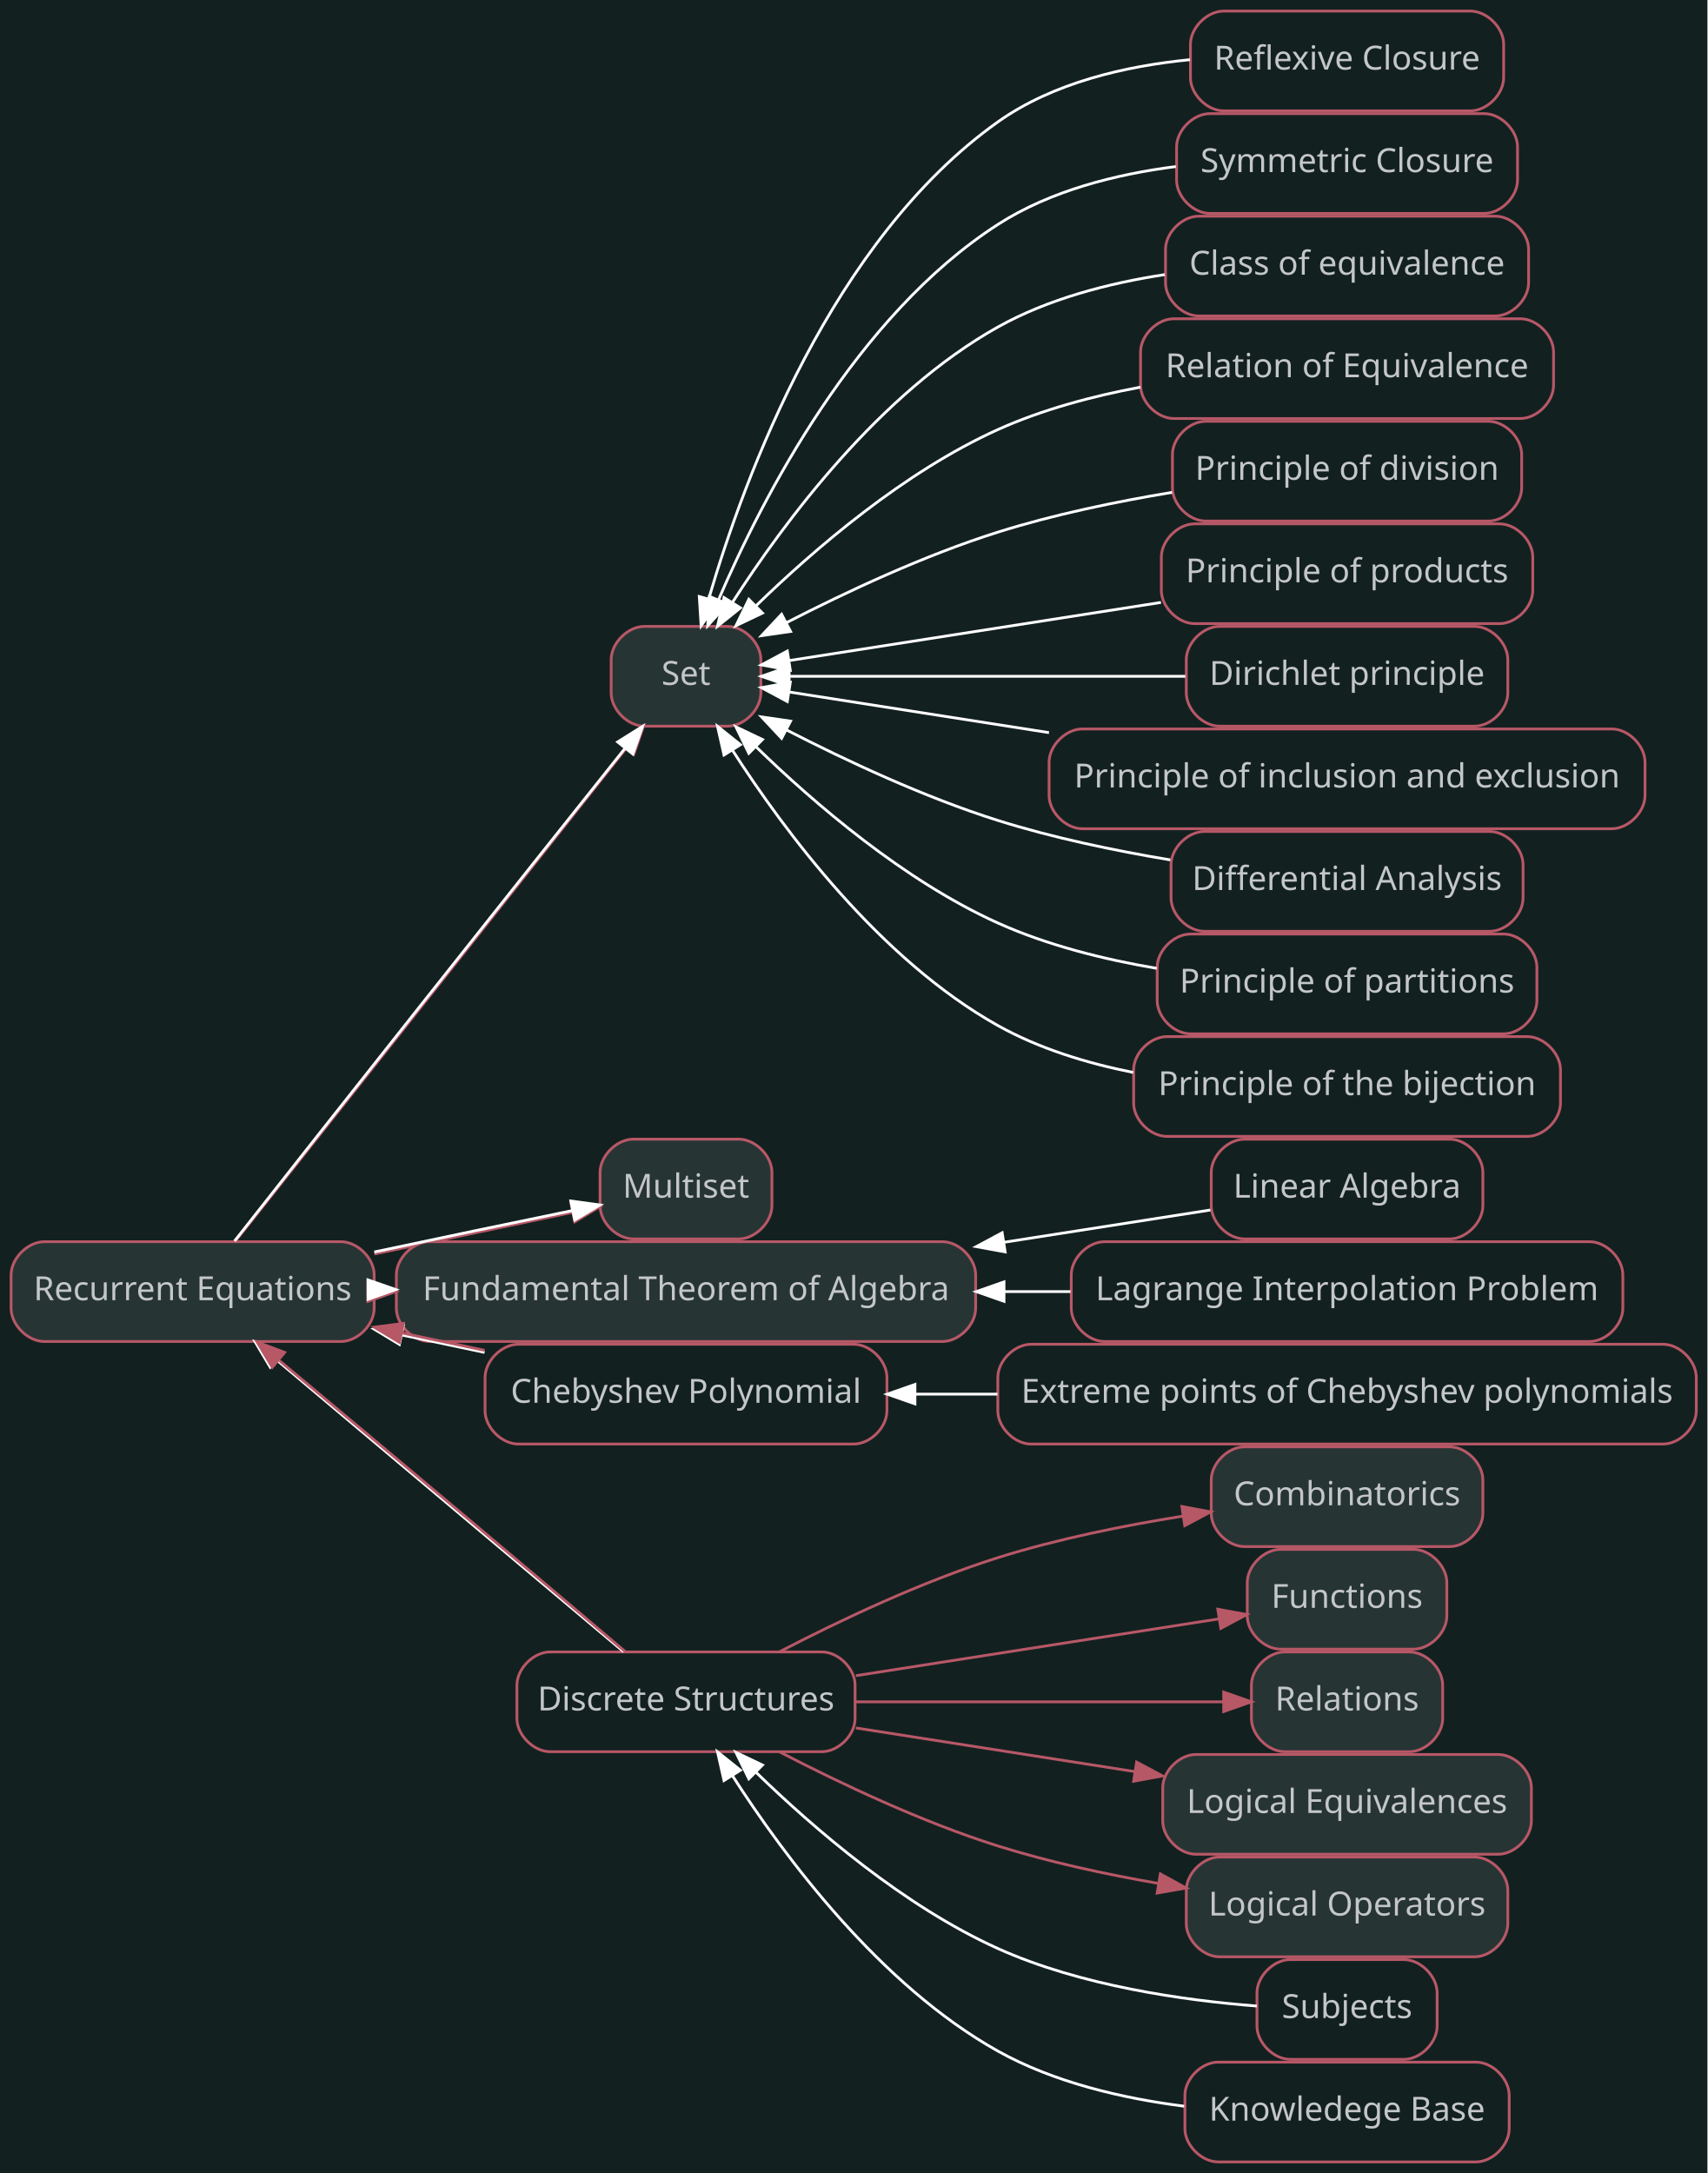
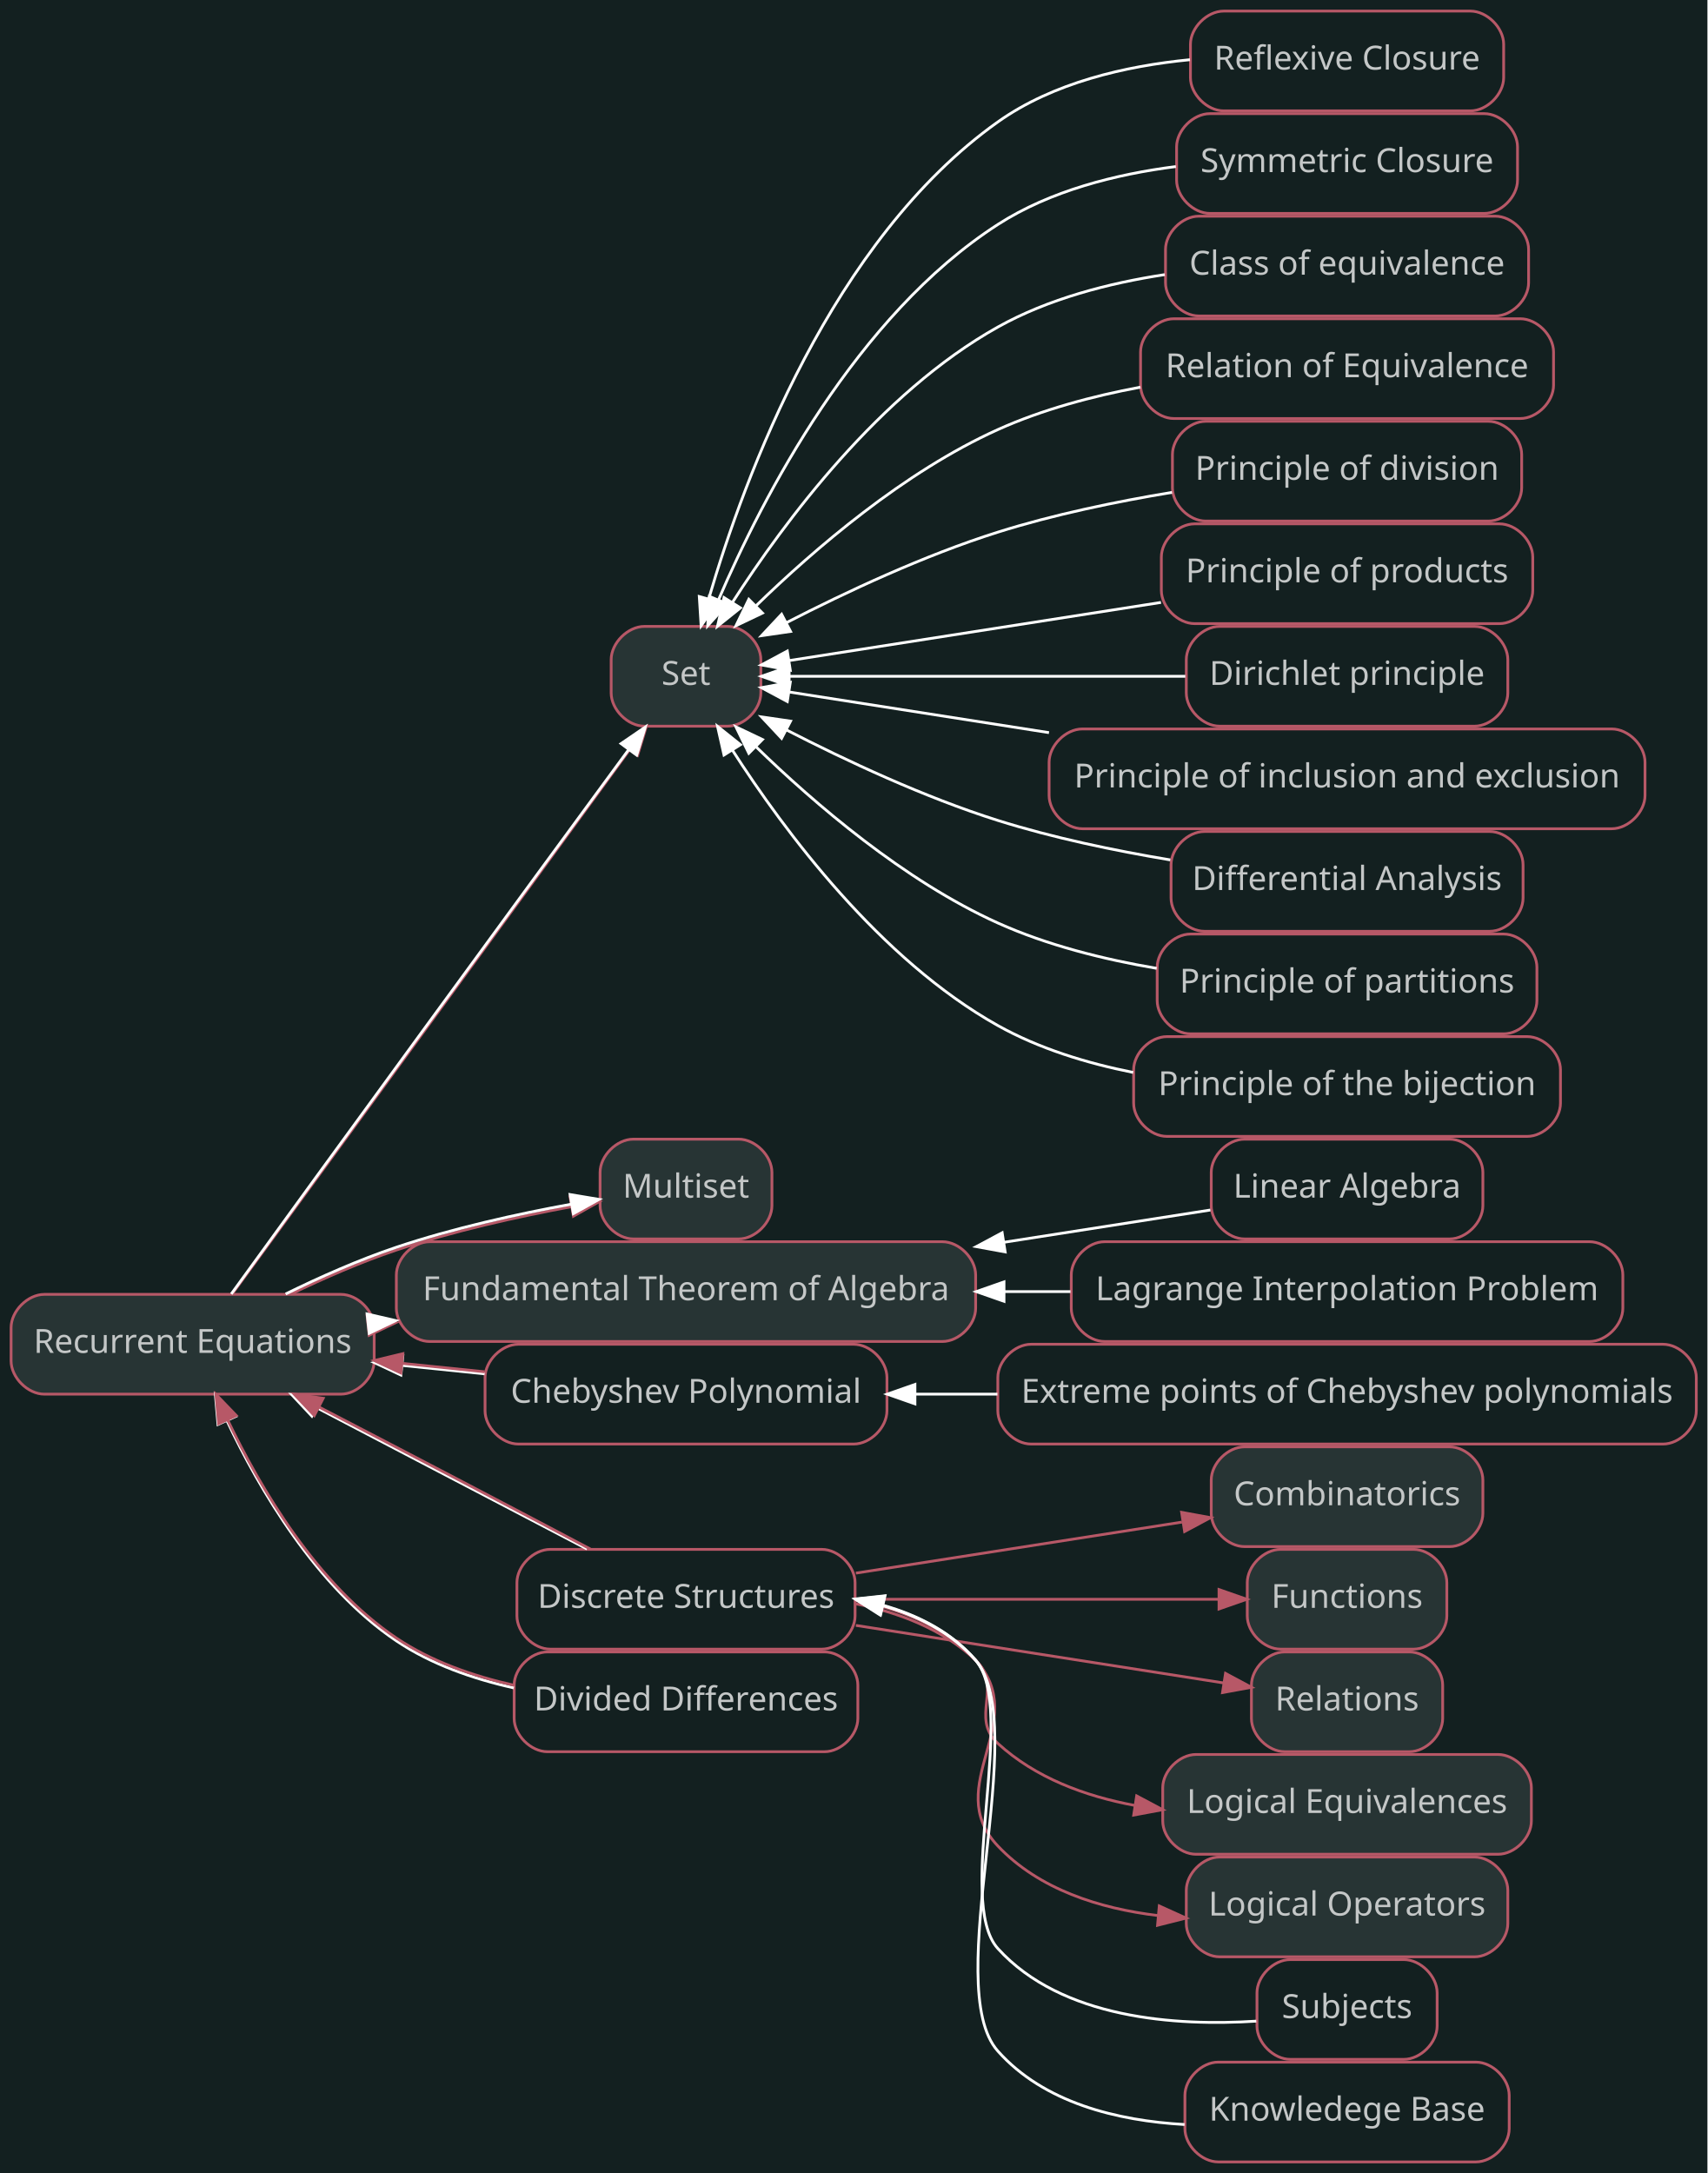
<svg xmlns="http://www.w3.org/2000/svg" xmlns:xlink="http://www.w3.org/1999/xlink" width="616pt" height="784pt" viewBox="0.00 0.00 616.00 784.00">
  <g id="graph0" class="graph" transform="scale(1 1) rotate(0) translate(4 780)">
    <polygon fill="#132020" stroke="transparent" points="-4,4 -4,-780 612,-780 612,4 -4,4" />
    <g id="node1" class="node">
      <g id="a_node1">
        <a xlink:href="/Knowledge/Recurrent Equations.html" xlink:title="Recurrent Equations" target="_parent">
-           <path fill="#273434" stroke="#b75867" d="M119,-332C119,-332 12,-332 12,-332 6,-332 0,-326 0,-320 0,-320 0,-308 0,-308 0,-302 6,-296 12,-296 12,-296 119,-296 119,-296 125,-296 131,-302 131,-308 131,-308 131,-320 131,-320 131,-326 125,-332 119,-332" />
-           <text text-anchor="middle" x="65.5" y="-310.9" font-family="sans" font-size="12.00" fill="#c4c7c7">Recurrent Equations</text>
+           <path fill="#273434" stroke="#b75867" d="M119,-313C119,-313 12,-313 12,-313 6,-313 0,-307 0,-301 0,-301 0,-289 0,-289 0,-283 6,-277 12,-277 12,-277 119,-277 119,-277 125,-277 131,-283 131,-289 131,-289 131,-301 131,-301 131,-307 125,-313 119,-313" />
+           <text text-anchor="middle" x="65.5" y="-291.9" font-family="sans" font-size="12.00" fill="#c4c7c7">Recurrent Equations</text>
        </a>
      </g>
    </g>
    <g id="node2" class="node">
      <g id="a_node2">
        <a xlink:href="/Knowledge/Set.html" xlink:title="Set" target="_parent">
          <path fill="#273434" stroke="#b75867" d="M258.5,-554C258.5,-554 228.5,-554 228.5,-554 222.5,-554 216.5,-548 216.5,-542 216.5,-542 216.5,-530 216.5,-530 216.5,-524 222.5,-518 228.5,-518 228.5,-518 258.5,-518 258.5,-518 264.5,-518 270.5,-524 270.5,-530 270.5,-530 270.5,-542 270.5,-542 270.5,-548 264.5,-554 258.5,-554" />
          <text text-anchor="middle" x="243.5" y="-532.9" font-family="sans" font-size="12.00" fill="#c4c7c7">Set</text>
        </a>
      </g>
    </g>
    <g id="edge1" class="edge">
-       <path fill="none" stroke="#b75867" d="M80.9,-332.17C112.05,-371.45 185.76,-464.44 221.86,-509.97" />
-       <polygon fill="#b75867" stroke="#b75867" points="219.19,-512.23 228.15,-517.89 224.68,-507.88 219.19,-512.23" />
+       <path fill="none" stroke="#b75867" d="M79.73,-313.11C110.5,-355.25 186.99,-459.99 223.07,-509.4" />
+       <polygon fill="#b75867" stroke="#b75867" points="220.39,-511.66 229.12,-517.68 226.05,-507.54 220.39,-511.66" />
    </g>
    <g id="node3" class="node">
      <g id="a_node3">
        <a xlink:href="/Knowledge/Multiset.html" xlink:title="Multiset" target="_parent">
          <path fill="#273434" stroke="#b75867" d="M262.5,-369C262.5,-369 224.5,-369 224.5,-369 218.5,-369 212.5,-363 212.5,-357 212.5,-357 212.5,-345 212.5,-345 212.5,-339 218.5,-333 224.5,-333 224.5,-333 262.5,-333 262.5,-333 268.5,-333 274.5,-339 274.5,-345 274.5,-345 274.5,-357 274.5,-357 274.5,-363 268.5,-369 262.5,-369" />
          <text text-anchor="middle" x="243.5" y="-347.9" font-family="sans" font-size="12.00" fill="#c4c7c7">Multiset</text>
        </a>
      </g>
    </g>
    <g id="edge2" class="edge">
-       <path fill="none" stroke="#b75867" d="M131.04,-327.57C154.98,-332.6 181.42,-338.16 202.54,-342.6" />
-       <polygon fill="#b75867" stroke="#b75867" points="201.94,-346.05 212.45,-344.68 203.38,-339.2 201.94,-346.05" />
+       <path fill="none" stroke="#b75867" d="M100.87,-313.09C112.71,-318.79 126.22,-324.71 139,-329 159.37,-335.84 182.74,-341.02 202.1,-344.63" />
+       <polygon fill="#b75867" stroke="#b75867" points="201.66,-348.11 212.12,-346.43 202.89,-341.22 201.66,-348.11" />
    </g>
    <g id="node4" class="node">
      <g id="a_node4">
        <a xlink:href="/Knowledge/Fundamental Theorem of Algebra.html" xlink:title="Fundamental Theorem of Algebra" target="_parent">
          <path fill="#273434" stroke="#b75867" d="M336,-332C336,-332 151,-332 151,-332 145,-332 139,-326 139,-320 139,-320 139,-308 139,-308 139,-302 145,-296 151,-296 151,-296 336,-296 336,-296 342,-296 348,-302 348,-308 348,-308 348,-320 348,-320 348,-326 342,-332 336,-332" />
          <text text-anchor="middle" x="243.5" y="-310.9" font-family="sans" font-size="12.00" fill="#c4c7c7">Fundamental Theorem of Algebra</text>
        </a>
      </g>
    </g>
    <g id="edge3" class="edge">
-       <path fill="none" stroke="#b75867" d="M131.04,-314C131.2,-314 131.36,-314 131.52,-314" />
-       <polygon fill="#b75867" stroke="#b75867" points="128.76,-317.5 138.76,-314 128.76,-310.5 128.76,-317.5" />
+       <path fill="none" stroke="#b75867" d="M131.04,-301.97C131.2,-301.98 131.36,-302 131.52,-302.02" />
+       <polygon fill="#b75867" stroke="#b75867" points="128.45,-305.21 138.76,-302.8 129.2,-298.25 128.45,-305.21" />
    </g>
    <g id="node5" class="node">
      <g id="a_node5">
        <a xlink:href="/Knowledge/Chebyshev Polynomial.html" xlink:title="Chebyshev Polynomial" target="_parent">
          <path fill="none" stroke="#b75867" d="M304,-295C304,-295 183,-295 183,-295 177,-295 171,-289 171,-283 171,-283 171,-271 171,-271 171,-265 177,-259 183,-259 183,-259 304,-259 304,-259 310,-259 316,-265 316,-271 316,-271 316,-283 316,-283 316,-289 310,-295 304,-295" />
          <text text-anchor="middle" x="243.5" y="-273.9" font-family="sans" font-size="12.00" fill="#c4c7c7">Chebyshev Polynomial</text>
        </a>
      </g>
    </g>
    <g id="edge4" class="edge">
-       <path fill="none" stroke="#ffffff" d="M140.87,-298.37C150.8,-296.28 160.96,-294.14 170.84,-292.06" />
-       <polygon fill="#ffffff" stroke="#ffffff" points="140.1,-294.95 131.04,-300.43 141.54,-301.8 140.1,-294.95" />
+       <path fill="none" stroke="#ffffff" d="M141.18,-287.36C151.01,-286.36 161.06,-285.33 170.84,-284.33" />
+       <polygon fill="#ffffff" stroke="#ffffff" points="140.63,-283.9 131.04,-288.4 141.34,-290.86 140.63,-283.9" />
    </g>
    <g id="node6" class="node">
      <g id="a_node6">
        <a xlink:href="/Knowledge/Discrete Structures.html" xlink:title="Discrete Structures" target="_parent">
-           <path fill="none" stroke="#b75867" d="M292.5,-184C292.5,-184 194.5,-184 194.5,-184 188.5,-184 182.5,-178 182.5,-172 182.5,-172 182.5,-160 182.5,-160 182.5,-154 188.5,-148 194.5,-148 194.5,-148 292.5,-148 292.5,-148 298.5,-148 304.5,-154 304.5,-160 304.5,-160 304.5,-172 304.5,-172 304.5,-178 298.5,-184 292.5,-184" />
-           <text text-anchor="middle" x="243.5" y="-162.9" font-family="sans" font-size="12.00" fill="#c4c7c7">Discrete Structures</text>
+           <path fill="none" stroke="#b75867" d="M292.5,-221C292.5,-221 194.5,-221 194.5,-221 188.5,-221 182.5,-215 182.5,-209 182.5,-209 182.5,-197 182.5,-197 182.5,-191 188.5,-185 194.5,-185 194.5,-185 292.5,-185 292.5,-185 298.5,-185 304.5,-191 304.5,-197 304.5,-197 304.5,-209 304.5,-209 304.5,-215 298.5,-221 292.5,-221" />
+           <text text-anchor="middle" x="243.5" y="-199.9" font-family="sans" font-size="12.00" fill="#c4c7c7">Discrete Structures</text>
        </a>
      </g>
    </g>
    <g id="edge5" class="edge">
-       <path fill="none" stroke="#ffffff" d="M96.12,-289.1C131.47,-259.37 189.72,-210.39 221.02,-184.06" />
-       <polygon fill="#ffffff" stroke="#ffffff" points="93.48,-286.74 88.08,-295.85 97.99,-292.1 93.48,-286.74" />
-     </g>
-     <g id="edge6" class="edge">
-       <path fill="none" stroke="#ffffff" d="M221.5,-510.02C185.16,-464.53 111.48,-371.56 80.61,-332.22" />
-       <polygon fill="#ffffff" stroke="#ffffff" points="218.85,-512.31 227.83,-517.94 224.32,-507.94 218.85,-512.31" />
+       <path fill="none" stroke="#ffffff" d="M110.3,-272.11C140.41,-256.36 179.86,-235.74 207.8,-221.14" />
+       <polygon fill="#ffffff" stroke="#ffffff" points="108.51,-269.09 101.27,-276.82 111.76,-275.29 108.51,-269.09" />
    </g>
    <g id="node7" class="node">
      <g id="a_node7">
+         <a xlink:href="/Knowledge/Divided Differences.html" xlink:title="Divided Differences" target="_parent">
+           <path fill="none" stroke="#b75867" d="M293.5,-184C293.5,-184 193.5,-184 193.5,-184 187.5,-184 181.5,-178 181.5,-172 181.5,-172 181.5,-160 181.5,-160 181.5,-154 187.5,-148 193.5,-148 193.5,-148 293.5,-148 293.5,-148 299.5,-148 305.5,-154 305.5,-160 305.5,-160 305.5,-172 305.5,-172 305.5,-178 299.5,-184 293.5,-184" />
+           <text text-anchor="middle" x="243.5" y="-162.9" font-family="sans" font-size="12.00" fill="#c4c7c7">Divided Differences</text>
+         </a>
+       </g>
+     </g>
+     <g id="edge6" class="edge">
+       <path fill="none" stroke="#ffffff" d="M77.89,-267.42C89.55,-242.72 110.08,-207.47 139,-188 151.5,-179.59 166.61,-174.31 181.37,-171.02" />
+       <polygon fill="#ffffff" stroke="#ffffff" points="74.65,-266.09 73.72,-276.64 81.03,-268.98 74.65,-266.09" />
+     </g>
+     <g id="edge7" class="edge">
+       <path fill="none" stroke="#ffffff" d="M222.72,-509.41C186.38,-460.02 109.92,-355.29 79.44,-313.14" />
+       <polygon fill="#ffffff" stroke="#ffffff" points="220.07,-511.71 228.82,-517.69 225.7,-507.56 220.07,-511.71" />
+     </g>
+     <g id="node8" class="node">
+       <g id="a_node8">
        <a xlink:href="/Knowledge/Reflexive Closure.html" xlink:title="Reflexive Closure" target="_parent">
          <path fill="none" stroke="#b75867" d="M526.5,-776C526.5,-776 437.5,-776 437.5,-776 431.5,-776 425.5,-770 425.5,-764 425.5,-764 425.5,-752 425.5,-752 425.5,-746 431.5,-740 437.5,-740 437.5,-740 526.5,-740 526.5,-740 532.5,-740 538.5,-746 538.5,-752 538.5,-752 538.5,-764 538.5,-764 538.5,-770 532.5,-776 526.5,-776" />
          <text text-anchor="middle" x="482" y="-754.9" font-family="sans" font-size="12.00" fill="#c4c7c7">Reflexive Closure</text>
        </a>
      </g>
    </g>
-     <g id="edge7" class="edge">
+     <g id="edge8" class="edge">
      <path fill="none" stroke="#ffffff" d="M251.71,-564C264.63,-608.19 296.17,-693.45 356,-736 375.93,-750.18 402.08,-756.19 425.31,-758.46" />
      <polygon fill="#ffffff" stroke="#ffffff" points="255.03,-562.89 248.95,-554.21 248.29,-564.78 255.03,-562.89" />
    </g>
-     <g id="node8" class="node">
-       <g id="a_node8">
+     <g id="node9" class="node">
+       <g id="a_node9">
        <a xlink:href="/Knowledge/Symmetric Closure.html" xlink:title="Symmetric Closure" target="_parent">
          <path fill="none" stroke="#b75867" d="M531.5,-739C531.5,-739 432.5,-739 432.5,-739 426.5,-739 420.5,-733 420.5,-727 420.5,-727 420.5,-715 420.5,-715 420.5,-709 426.5,-703 432.5,-703 432.5,-703 531.5,-703 531.5,-703 537.5,-703 543.5,-709 543.5,-715 543.5,-715 543.5,-727 543.5,-727 543.5,-733 537.5,-739 531.5,-739" />
          <text text-anchor="middle" x="482" y="-717.9" font-family="sans" font-size="12.00" fill="#c4c7c7">Symmetric Closure</text>
        </a>
      </g>
    </g>
-     <g id="edge8" class="edge">
+     <g id="edge9" class="edge">
      <path fill="none" stroke="#ffffff" d="M255.18,-563.49C271.15,-600.66 304.94,-666.09 356,-699 374.89,-711.18 398.57,-717.14 420.23,-719.91" />
      <polygon fill="#ffffff" stroke="#ffffff" points="258.41,-562.13 251.33,-554.24 251.95,-564.82 258.41,-562.13" />
    </g>
-     <g id="node9" class="node">
-       <g id="a_node9">
+     <g id="node10" class="node">
+       <g id="a_node10">
        <a xlink:href="/Knowledge/Class of equivalence.html" xlink:title="Class of equivalence" target="_parent">
          <path fill="none" stroke="#b75867" d="M535.5,-702C535.5,-702 428.5,-702 428.5,-702 422.5,-702 416.5,-696 416.5,-690 416.5,-690 416.5,-678 416.5,-678 416.5,-672 422.5,-666 428.5,-666 428.5,-666 535.5,-666 535.5,-666 541.5,-666 547.5,-672 547.5,-678 547.5,-678 547.5,-690 547.5,-690 547.5,-696 541.5,-702 535.5,-702" />
          <text text-anchor="middle" x="482" y="-680.9" font-family="sans" font-size="12.00" fill="#c4c7c7">Class of equivalence</text>
        </a>
      </g>
    </g>
-     <g id="edge9" class="edge">
+     <g id="edge10" class="edge">
      <path fill="none" stroke="#ffffff" d="M260.21,-562.59C279.06,-591.95 313.5,-638.21 356,-662 374.17,-672.17 395.96,-677.83 416.22,-680.92" />
      <polygon fill="#ffffff" stroke="#ffffff" points="263.14,-560.68 254.87,-554.06 257.21,-564.4 263.14,-560.68" />
    </g>
-     <g id="node10" class="node">
-       <g id="a_node10">
+     <g id="node11" class="node">
+       <g id="a_node11">
        <a xlink:href="/Knowledge/Relation of Equivalence.html" xlink:title="Relation of Equivalence" target="_parent">
          <path fill="none" stroke="#b75867" d="M544.5,-665C544.5,-665 419.5,-665 419.5,-665 413.5,-665 407.5,-659 407.5,-653 407.5,-653 407.5,-641 407.5,-641 407.5,-635 413.5,-629 419.5,-629 419.5,-629 544.5,-629 544.5,-629 550.5,-629 556.5,-635 556.5,-641 556.5,-641 556.5,-653 556.5,-653 556.5,-659 550.5,-665 544.5,-665" />
          <text text-anchor="middle" x="482" y="-643.9" font-family="sans" font-size="12.00" fill="#c4c7c7">Relation of Equivalence</text>
        </a>
      </g>
    </g>
-     <g id="edge10" class="edge">
+     <g id="edge11" class="edge">
      <path fill="none" stroke="#ffffff" d="M268.76,-561.43C289.84,-581.93 322.22,-609.76 356,-625 371.97,-632.21 390.07,-637.06 407.45,-640.32" />
      <polygon fill="#ffffff" stroke="#ffffff" points="271.09,-558.81 261.52,-554.25 266.16,-563.78 271.09,-558.81" />
    </g>
-     <g id="node11" class="node">
-       <g id="a_node11">
+     <g id="node12" class="node">
+       <g id="a_node12">
        <a xlink:href="/Knowledge/Principle of division.html" xlink:title="Principle of division" target="_parent">
          <path fill="none" stroke="#b75867" d="M533,-628C533,-628 431,-628 431,-628 425,-628 419,-622 419,-616 419,-616 419,-604 419,-604 419,-598 425,-592 431,-592 431,-592 533,-592 533,-592 539,-592 545,-598 545,-604 545,-604 545,-616 545,-616 545,-622 539,-628 533,-628" />
          <text text-anchor="middle" x="482" y="-606.9" font-family="sans" font-size="12.00" fill="#c4c7c7">Principle of division</text>
        </a>
      </g>
    </g>
-     <g id="edge11" class="edge">
+     <g id="edge12" class="edge">
      <path fill="none" stroke="#ffffff" d="M279.8,-555.38C301.27,-566.42 329.56,-579.67 356,-588 376.07,-594.33 398.56,-598.99 418.87,-602.36" />
      <polygon fill="#ffffff" stroke="#ffffff" points="281.23,-552.18 270.75,-550.65 277.99,-558.38 281.23,-552.18" />
    </g>
-     <g id="node12" class="node">
-       <g id="a_node12">
+     <g id="node13" class="node">
+       <g id="a_node13">
        <a xlink:href="/Knowledge/Principle of products.html" xlink:title="Principle of products" target="_parent">
          <path fill="none" stroke="#b75867" d="M537,-591C537,-591 427,-591 427,-591 421,-591 415,-585 415,-579 415,-579 415,-567 415,-567 415,-561 421,-555 427,-555 427,-555 537,-555 537,-555 543,-555 549,-561 549,-567 549,-567 549,-579 549,-579 549,-585 543,-591 537,-591" />
          <text text-anchor="middle" x="482" y="-569.9" font-family="sans" font-size="12.00" fill="#c4c7c7">Principle of products</text>
        </a>
      </g>
    </g>
-     <g id="edge12" class="edge">
+     <g id="edge13" class="edge">
      <path fill="none" stroke="#ffffff" d="M280.65,-541.66C316.24,-547.22 371.41,-555.86 414.86,-562.65" />
      <polygon fill="#ffffff" stroke="#ffffff" points="281.13,-538.19 270.71,-540.1 280.05,-545.1 281.13,-538.19" />
    </g>
-     <g id="node13" class="node">
-       <g id="a_node13">
+     <g id="node14" class="node">
+       <g id="a_node14">
        <a xlink:href="/Knowledge/Dirichlet principle.html" xlink:title="Dirichlet principle" target="_parent">
          <path fill="none" stroke="#b75867" d="M528,-554C528,-554 436,-554 436,-554 430,-554 424,-548 424,-542 424,-542 424,-530 424,-530 424,-524 430,-518 436,-518 436,-518 528,-518 528,-518 534,-518 540,-524 540,-530 540,-530 540,-542 540,-542 540,-548 534,-554 528,-554" />
          <text text-anchor="middle" x="482" y="-532.9" font-family="sans" font-size="12.00" fill="#c4c7c7">Dirichlet principle</text>
        </a>
      </g>
    </g>
-     <g id="edge13" class="edge">
+     <g id="edge14" class="edge">
      <path fill="none" stroke="#ffffff" d="M280.82,-536C318.87,-536 379.18,-536 423.66,-536" />
      <polygon fill="#ffffff" stroke="#ffffff" points="280.71,-532.5 270.71,-536 280.71,-539.5 280.71,-532.5" />
    </g>
-     <g id="node14" class="node">
-       <g id="a_node14">
+     <g id="node15" class="node">
+       <g id="a_node15">
        <a xlink:href="/Knowledge/Principle of inclusion and exclusion.html" xlink:title="Principle of inclusion and exclusion" target="_parent">
          <path fill="none" stroke="#b75867" d="M577.5,-517C577.5,-517 386.5,-517 386.5,-517 380.5,-517 374.5,-511 374.5,-505 374.5,-505 374.5,-493 374.5,-493 374.5,-487 380.5,-481 386.5,-481 386.5,-481 577.5,-481 577.5,-481 583.5,-481 589.5,-487 589.5,-493 589.5,-493 589.5,-505 589.5,-505 589.5,-511 583.5,-517 577.5,-517" />
          <text text-anchor="middle" x="482" y="-495.9" font-family="sans" font-size="12.00" fill="#c4c7c7">Principle of inclusion and exclusion</text>
        </a>
      </g>
    </g>
-     <g id="edge14" class="edge">
+     <g id="edge15" class="edge">
      <path fill="none" stroke="#ffffff" d="M280.87,-530.31C306.01,-526.38 340.87,-520.92 374.46,-515.67" />
      <polygon fill="#ffffff" stroke="#ffffff" points="280.05,-526.9 270.71,-531.9 281.13,-533.81 280.05,-526.9" />
    </g>
-     <g id="node15" class="node">
-       <g id="a_node15">
+     <g id="node16" class="node">
+       <g id="a_node16">
        <a xlink:href="/Knowledge/Differential Analysis.html" xlink:title="Differential Analysis" target="_parent">
          <path fill="none" stroke="#b75867" d="M533.5,-480C533.5,-480 430.5,-480 430.5,-480 424.5,-480 418.5,-474 418.5,-468 418.5,-468 418.5,-456 418.5,-456 418.5,-450 424.5,-444 430.5,-444 430.5,-444 533.5,-444 533.5,-444 539.5,-444 545.5,-450 545.5,-456 545.5,-456 545.5,-468 545.5,-468 545.5,-474 539.5,-480 533.5,-480" />
          <text text-anchor="middle" x="482" y="-458.9" font-family="sans" font-size="12.00" fill="#c4c7c7">Differential Analysis</text>
        </a>
      </g>
    </g>
-     <g id="edge15" class="edge">
+     <g id="edge16" class="edge">
      <path fill="none" stroke="#ffffff" d="M279.8,-516.62C301.27,-505.58 329.56,-492.33 356,-484 375.86,-477.74 398.09,-473.11 418.24,-469.75" />
      <polygon fill="#ffffff" stroke="#ffffff" points="277.99,-513.62 270.75,-521.35 281.23,-519.82 277.99,-513.62" />
    </g>
-     <g id="node16" class="node">
-       <g id="a_node16">
+     <g id="node17" class="node">
+       <g id="a_node17">
        <a xlink:href="/Knowledge/Principle of partitions.html" xlink:title="Principle of partitions" target="_parent">
          <path fill="none" stroke="#b75867" d="M538.5,-443C538.5,-443 425.5,-443 425.5,-443 419.5,-443 413.5,-437 413.5,-431 413.5,-431 413.5,-419 413.5,-419 413.5,-413 419.5,-407 425.5,-407 425.5,-407 538.5,-407 538.5,-407 544.5,-407 550.5,-413 550.5,-419 550.5,-419 550.5,-431 550.5,-431 550.5,-437 544.5,-443 538.5,-443" />
          <text text-anchor="middle" x="482" y="-421.9" font-family="sans" font-size="12.00" fill="#c4c7c7">Principle of partitions</text>
        </a>
      </g>
    </g>
-     <g id="edge16" class="edge">
+     <g id="edge17" class="edge">
      <path fill="none" stroke="#ffffff" d="M268.76,-510.57C289.84,-490.07 322.22,-462.24 356,-447 373.77,-438.98 394.2,-433.87 413.32,-430.63" />
      <polygon fill="#ffffff" stroke="#ffffff" points="266.16,-508.22 261.52,-517.75 271.09,-513.19 266.16,-508.22" />
    </g>
-     <g id="node17" class="node">
-       <g id="a_node17">
+     <g id="node18" class="node">
+       <g id="a_node18">
        <a xlink:href="/Knowledge/Principle of the bijection.html" xlink:title="Principle of the bijection" target="_parent">
          <path fill="none" stroke="#b75867" d="M547,-406C547,-406 417,-406 417,-406 411,-406 405,-400 405,-394 405,-394 405,-382 405,-382 405,-376 411,-370 417,-370 417,-370 547,-370 547,-370 553,-370 559,-376 559,-382 559,-382 559,-394 559,-394 559,-400 553,-406 547,-406" />
          <text text-anchor="middle" x="482" y="-384.9" font-family="sans" font-size="12.00" fill="#c4c7c7">Principle of the bijection</text>
        </a>
      </g>
    </g>
-     <g id="edge17" class="edge">
+     <g id="edge18" class="edge">
      <path fill="none" stroke="#ffffff" d="M260.21,-509.41C279.06,-480.05 313.5,-433.79 356,-410 370.81,-401.71 388.01,-396.42 404.84,-393.07" />
      <polygon fill="#ffffff" stroke="#ffffff" points="257.21,-507.6 254.87,-517.94 263.14,-511.32 257.21,-507.6" />
    </g>
-     <g id="edge18" class="edge">
-       <path fill="none" stroke="#ffffff" d="M202.54,-343.24C181.42,-338.91 154.98,-333.38 131.04,-328.29" />
-       <polygon fill="#ffffff" stroke="#ffffff" points="201.95,-346.69 212.45,-345.26 203.35,-339.83 201.95,-346.69" />
-     </g>
    <g id="edge19" class="edge">
-       <path fill="none" stroke="#ffffff" d="M131.52,-314.73C131.36,-314.73 131.2,-314.73 131.04,-314.73" />
-       <polygon fill="#ffffff" stroke="#ffffff" points="128.76,-318.22 138.76,-314.74 128.77,-311.22 128.76,-318.22" />
-     </g>
-     <g id="node18" class="node">
-       <g id="a_node18">
+       <path fill="none" stroke="#ffffff" d="M202.1,-345.54C182.74,-342.02 159.37,-336.84 139,-330 125.56,-325.49 111.32,-319.17 99.05,-313.14" />
+       <polygon fill="#ffffff" stroke="#ffffff" points="201.67,-349.02 212.12,-347.27 202.86,-342.12 201.67,-349.02" />
+     </g>
+     <g id="edge20" class="edge">
+       <path fill="none" stroke="#ffffff" d="M131.52,-302.75C131.36,-302.73 131.2,-302.71 131.04,-302.69" />
+       <polygon fill="#ffffff" stroke="#ffffff" points="128.44,-305.93 138.76,-303.54 129.21,-298.97 128.44,-305.93" />
+     </g>
+     <g id="node19" class="node">
+       <g id="a_node19">
        <a xlink:href="/Knowledge/Linear Algebra.html" xlink:title="Linear Algebra" target="_parent">
          <path fill="none" stroke="#b75867" d="M519,-369C519,-369 445,-369 445,-369 439,-369 433,-363 433,-357 433,-357 433,-345 433,-345 433,-339 439,-333 445,-333 445,-333 519,-333 519,-333 525,-333 531,-339 531,-345 531,-345 531,-357 531,-357 531,-363 525,-369 519,-369" />
          <text text-anchor="middle" x="482" y="-347.9" font-family="sans" font-size="12.00" fill="#c4c7c7">Linear Algebra</text>
        </a>
      </g>
    </g>
-     <g id="edge20" class="edge">
+     <g id="edge21" class="edge">
      <path fill="none" stroke="#ffffff" d="M358.26,-331.8C384.51,-335.9 411.04,-340.06 432.7,-343.44" />
      <polygon fill="#ffffff" stroke="#ffffff" points="358.65,-328.32 348.23,-330.23 357.57,-335.23 358.65,-328.32" />
    </g>
-     <g id="node19" class="node">
-       <g id="a_node19">
+     <g id="node20" class="node">
+       <g id="a_node20">
        <a xlink:href="/Knowledge/Lagrange Interpolation Problem.html" xlink:title="Lagrange Interpolation Problem" target="_parent">
          <path fill="none" stroke="#b75867" d="M569.5,-332C569.5,-332 394.5,-332 394.5,-332 388.5,-332 382.5,-326 382.5,-320 382.5,-320 382.5,-308 382.5,-308 382.5,-302 388.5,-296 394.5,-296 394.5,-296 569.5,-296 569.5,-296 575.5,-296 581.5,-302 581.5,-308 581.5,-308 581.5,-320 581.5,-320 581.5,-326 575.5,-332 569.5,-332" />
          <text text-anchor="middle" x="482" y="-310.9" font-family="sans" font-size="12.00" fill="#c4c7c7">Lagrange Interpolation Problem</text>
        </a>
      </g>
    </g>
-     <g id="edge21" class="edge">
+     <g id="edge22" class="edge">
      <path fill="none" stroke="#ffffff" d="M358.33,-314C366.32,-314 374.33,-314 382.23,-314" />
      <polygon fill="#ffffff" stroke="#ffffff" points="358.23,-310.5 348.23,-314 358.23,-317.5 358.23,-310.5" />
    </g>
-     <g id="edge22" class="edge">
-       <path fill="none" stroke="#b75867" d="M170.84,-292.8C160.96,-294.89 150.8,-297.03 140.87,-299.11" />
-       <polygon fill="#b75867" stroke="#b75867" points="140.11,-295.69 131.04,-301.16 141.54,-302.54 140.11,-295.69" />
-     </g>
-     <g id="node20" class="node">
-       <g id="a_node20">
+     <g id="edge23" class="edge">
+       <path fill="none" stroke="#b75867" d="M170.84,-285.07C161.06,-286.08 151.01,-287.11 141.18,-288.1" />
+       <polygon fill="#b75867" stroke="#b75867" points="140.64,-284.64 131.04,-289.13 141.34,-291.61 140.64,-284.64" />
+     </g>
+     <g id="node21" class="node">
+       <g id="a_node21">
        <a xlink:href="/Knowledge/Extreme points of Chebyshev polynomials.html" xlink:title="Extreme points of Chebyshev polynomials" target="_parent">
          <path fill="none" stroke="#b75867" d="M596,-295C596,-295 368,-295 368,-295 362,-295 356,-289 356,-283 356,-283 356,-271 356,-271 356,-265 362,-259 368,-259 368,-259 596,-259 596,-259 602,-259 608,-265 608,-271 608,-271 608,-283 608,-283 608,-289 602,-295 596,-295" />
          <text text-anchor="middle" x="482" y="-273.9" font-family="sans" font-size="12.00" fill="#c4c7c7">Extreme points of Chebyshev polynomials</text>
        </a>
      </g>
    </g>
-     <g id="edge23" class="edge">
+     <g id="edge24" class="edge">
      <path fill="none" stroke="#ffffff" d="M326.34,-277C335.92,-277 345.85,-277 355.85,-277" />
      <polygon fill="#ffffff" stroke="#ffffff" points="326.1,-273.5 316.1,-277 326.1,-280.5 326.1,-273.5" />
    </g>
-     <g id="edge24" class="edge">
-       <path fill="none" stroke="#b75867" d="M221.49,-184.18C190.53,-210.51 132.49,-259.33 96.89,-289.02" />
-       <polygon fill="#b75867" stroke="#b75867" points="94.23,-286.69 88.79,-295.77 98.71,-292.06 94.23,-286.69" />
-     </g>
-     <g id="node21" class="node">
-       <g id="a_node21">
+     <g id="edge25" class="edge">
+       <path fill="none" stroke="#b75867" d="M209.02,-221.1C181.31,-235.76 141.68,-256.5 111.24,-272.27" />
+       <polygon fill="#b75867" stroke="#b75867" points="109.39,-269.29 102.12,-277 112.61,-275.51 109.39,-269.29" />
+     </g>
+     <g id="node22" class="node">
+       <g id="a_node22">
        <a xlink:href="/Knowledge/Combinatorics.html" xlink:title="Combinatorics" target="_parent">
          <path fill="#273434" stroke="#b75867" d="M519,-258C519,-258 445,-258 445,-258 439,-258 433,-252 433,-246 433,-246 433,-234 433,-234 433,-228 439,-222 445,-222 445,-222 519,-222 519,-222 525,-222 531,-228 531,-234 531,-234 531,-246 531,-246 531,-252 525,-258 519,-258" />
          <text text-anchor="middle" x="482" y="-236.9" font-family="sans" font-size="12.00" fill="#c4c7c7">Combinatorics</text>
        </a>
      </g>
    </g>
-     <g id="edge25" class="edge">
-       <path fill="none" stroke="#b75867" d="M277.25,-184.06C299,-195.35 328.5,-209.33 356,-218 377.41,-224.75 401.57,-229.61 422.91,-233.02" />
-       <polygon fill="#b75867" stroke="#b75867" points="422.4,-236.48 432.81,-234.53 423.45,-229.56 422.4,-236.48" />
-     </g>
-     <g id="node22" class="node">
-       <g id="a_node22">
+     <g id="edge26" class="edge">
+       <path fill="none" stroke="#b75867" d="M304.79,-212.43C340.91,-218.08 386.62,-225.23 422.43,-230.84" />
+       <polygon fill="#b75867" stroke="#b75867" points="422.31,-234.36 432.73,-232.45 423.39,-227.44 422.31,-234.36" />
+     </g>
+     <g id="node23" class="node">
+       <g id="a_node23">
        <a xlink:href="/Knowledge/Functions.html" xlink:title="Functions" target="_parent">
          <path fill="#273434" stroke="#b75867" d="M506,-221C506,-221 458,-221 458,-221 452,-221 446,-215 446,-209 446,-209 446,-197 446,-197 446,-191 452,-185 458,-185 458,-185 506,-185 506,-185 512,-185 518,-191 518,-197 518,-197 518,-209 518,-209 518,-215 512,-221 506,-221" />
          <text text-anchor="middle" x="482" y="-199.9" font-family="sans" font-size="12.00" fill="#c4c7c7">Functions</text>
        </a>
      </g>
    </g>
-     <g id="edge26" class="edge">
-       <path fill="none" stroke="#b75867" d="M304.79,-175.43C345.57,-181.81 398.57,-190.1 435.75,-195.92" />
-       <polygon fill="#b75867" stroke="#b75867" points="435.37,-199.4 445.8,-197.49 436.46,-192.49 435.37,-199.4" />
-     </g>
-     <g id="node23" class="node">
-       <g id="a_node23">
+     <g id="edge27" class="edge">
+       <path fill="none" stroke="#b75867" d="M304.79,-203C345.57,-203 398.57,-203 435.75,-203" />
+       <polygon fill="#b75867" stroke="#b75867" points="435.8,-206.5 445.8,-203 435.8,-199.5 435.8,-206.5" />
+     </g>
+     <g id="node24" class="node">
+       <g id="a_node24">
        <a xlink:href="/Knowledge/Relations.html" xlink:title="Relations" target="_parent">
          <path fill="#273434" stroke="#b75867" d="M504.5,-184C504.5,-184 459.5,-184 459.5,-184 453.5,-184 447.5,-178 447.5,-172 447.5,-172 447.5,-160 447.5,-160 447.5,-154 453.5,-148 459.5,-148 459.5,-148 504.5,-148 504.5,-148 510.5,-148 516.5,-154 516.5,-160 516.5,-160 516.5,-172 516.5,-172 516.5,-178 510.5,-184 504.5,-184" />
          <text text-anchor="middle" x="482" y="-162.9" font-family="sans" font-size="12.00" fill="#c4c7c7">Relations</text>
        </a>
      </g>
    </g>
-     <g id="edge27" class="edge">
-       <path fill="none" stroke="#b75867" d="M304.79,-166C346.2,-166 400.2,-166 437.45,-166" />
-       <polygon fill="#b75867" stroke="#b75867" points="437.49,-169.5 447.49,-166 437.49,-162.5 437.49,-169.5" />
-     </g>
-     <g id="node24" class="node">
-       <g id="a_node24">
+     <g id="edge28" class="edge">
+       <path fill="none" stroke="#b75867" d="M304.79,-193.57C346.2,-187.09 400.2,-178.64 437.45,-172.81" />
+       <polygon fill="#b75867" stroke="#b75867" points="438.15,-176.25 447.49,-171.24 437.07,-169.33 438.15,-176.25" />
+     </g>
+     <g id="node25" class="node">
+       <g id="a_node25">
        <a xlink:href="/Knowledge/Logical Equivalences.html" xlink:title="Logical Equivalences" target="_parent">
          <path fill="#273434" stroke="#b75867" d="M536.5,-147C536.5,-147 427.5,-147 427.5,-147 421.5,-147 415.5,-141 415.5,-135 415.5,-135 415.5,-123 415.5,-123 415.5,-117 421.5,-111 427.5,-111 427.5,-111 536.5,-111 536.5,-111 542.5,-111 548.5,-117 548.5,-123 548.5,-123 548.5,-135 548.5,-135 548.5,-141 542.5,-147 536.5,-147" />
          <text text-anchor="middle" x="482" y="-125.9" font-family="sans" font-size="12.00" fill="#c4c7c7">Logical Equivalences</text>
        </a>
      </g>
    </g>
-     <g id="edge28" class="edge">
-       <path fill="none" stroke="#b75867" d="M304.79,-156.57C335.42,-151.77 372.95,-145.9 405.49,-140.81" />
-       <polygon fill="#b75867" stroke="#b75867" points="406.08,-144.26 415.42,-139.26 405,-137.35 406.08,-144.26" />
-     </g>
-     <g id="node25" class="node">
-       <g id="a_node25">
+     <g id="edge29" class="edge">
+       <path fill="none" stroke="#b75867" d="M304.58,-201.4C320.39,-198.21 336.28,-192.13 348,-181 358,-171.5 345.83,-160.33 356,-151 369.5,-138.62 387.4,-131.96 405.44,-128.61" />
+       <polygon fill="#b75867" stroke="#b75867" points="406.09,-132.05 415.44,-127.08 405.02,-125.13 406.09,-132.05" />
+     </g>
+     <g id="node26" class="node">
+       <g id="a_node26">
        <a xlink:href="/Knowledge/Logical Operators.html" xlink:title="Logical Operators" target="_parent">
          <path fill="#273434" stroke="#b75867" d="M528,-110C528,-110 436,-110 436,-110 430,-110 424,-104 424,-98 424,-98 424,-86 424,-86 424,-80 430,-74 436,-74 436,-74 528,-74 528,-74 534,-74 540,-80 540,-86 540,-86 540,-98 540,-98 540,-104 534,-110 528,-110" />
          <text text-anchor="middle" x="482" y="-88.9" font-family="sans" font-size="12.00" fill="#c4c7c7">Logical Operators</text>
        </a>
      </g>
    </g>
-     <g id="edge29" class="edge">
-       <path fill="none" stroke="#b75867" d="M277.25,-147.94C299,-136.65 328.5,-122.67 356,-114 374.44,-108.19 394.92,-103.78 413.88,-100.49" />
-       <polygon fill="#b75867" stroke="#b75867" points="414.64,-103.91 423.93,-98.82 413.49,-97 414.64,-103.91" />
-     </g>
-     <g id="node26" class="node">
-       <g id="a_node26">
+     <g id="edge30" class="edge">
+       <path fill="none" stroke="#b75867" d="M304.55,-202.64C320.75,-199.55 336.85,-193.21 348,-181 368.22,-158.86 335.39,-135.78 356,-114 370.84,-98.32 392.63,-91.42 413.88,-88.87" />
+       <polygon fill="#b75867" stroke="#b75867" points="414.25,-92.35 423.9,-87.97 413.63,-85.38 414.25,-92.35" />
+     </g>
+     <g id="node27" class="node">
+       <g id="a_node27">
        <a xlink:href="/Knowledge/Subjects.html" xlink:title="Subjects" target="_parent">
          <path fill="none" stroke="#b75867" d="M502.5,-73C502.5,-73 461.5,-73 461.5,-73 455.5,-73 449.5,-67 449.5,-61 449.5,-61 449.5,-49 449.5,-49 449.5,-43 455.5,-37 461.5,-37 461.5,-37 502.5,-37 502.5,-37 508.5,-37 514.5,-43 514.5,-49 514.5,-49 514.5,-61 514.5,-61 514.5,-67 508.5,-73 502.5,-73" />
          <text text-anchor="middle" x="482" y="-51.9" font-family="sans" font-size="12.00" fill="#c4c7c7">Subjects</text>
        </a>
      </g>
    </g>
-     <g id="edge30" class="edge">
-       <path fill="none" stroke="#ffffff" d="M268.76,-140.57C289.84,-120.07 322.22,-92.24 356,-77 385.93,-63.49 423.36,-58.26 449.43,-56.24" />
-       <polygon fill="#ffffff" stroke="#ffffff" points="266.16,-138.22 261.52,-147.75 271.09,-143.19 266.16,-138.22" />
-     </g>
-     <g id="node27" class="node">
-       <g id="a_node27">
+     <g id="edge31" class="edge">
+       <path fill="none" stroke="#ffffff" d="M314.48,-200.68C327.25,-197.07 339.27,-190.97 348,-181 363.27,-163.56 340.43,-94.17 356,-77 379.09,-51.54 420.46,-48.94 449.25,-50.79" />
+       <polygon fill="#ffffff" stroke="#ffffff" points="313.55,-197.31 304.61,-202.99 315.14,-204.12 313.55,-197.31" />
+     </g>
+     <g id="node28" class="node">
+       <g id="a_node28">
        <a xlink:href="/Knowledge/Knowledege Base.html" xlink:title="Knowledege Base" target="_parent">
          <path fill="none" stroke="#b75867" d="M528.5,-36C528.5,-36 435.5,-36 435.5,-36 429.5,-36 423.5,-30 423.5,-24 423.5,-24 423.5,-12 423.5,-12 423.5,-6 429.5,0 435.5,0 435.5,0 528.5,0 528.5,0 534.5,0 540.5,-6 540.5,-12 540.5,-12 540.5,-24 540.5,-24 540.5,-30 534.5,-36 528.5,-36" />
          <text text-anchor="middle" x="482" y="-14.9" font-family="sans" font-size="12.00" fill="#c4c7c7">Knowledege Base</text>
        </a>
      </g>
    </g>
-     <g id="edge31" class="edge">
-       <path fill="none" stroke="#ffffff" d="M260.21,-139.41C279.06,-110.05 313.5,-63.79 356,-40 376.29,-28.65 401.08,-22.91 423.22,-20.1" />
-       <polygon fill="#ffffff" stroke="#ffffff" points="257.21,-137.6 254.87,-147.94 263.14,-141.32 257.21,-137.6" />
+     <g id="edge32" class="edge">
+       <path fill="none" stroke="#ffffff" d="M314.64,-200.82C327.39,-197.19 339.37,-191.06 348,-181 368.43,-157.18 335.15,-63.46 356,-40 372.62,-21.31 399.07,-14.87 423.37,-13.49" />
+       <polygon fill="#ffffff" stroke="#ffffff" points="313.71,-197.44 304.77,-203.13 315.3,-204.26 313.71,-197.44" />
+     </g>
+     <g id="edge33" class="edge">
+       <path fill="none" stroke="#b75867" d="M181.37,-171.99C166.61,-175.31 151.5,-180.59 139,-189 110.24,-208.36 89.79,-243.32 78.09,-267.78" />
+       <polygon fill="#b75867" stroke="#b75867" points="74.89,-266.36 73.9,-276.91 81.25,-269.28 74.89,-266.36" />
    </g>
  </g>
</svg>
